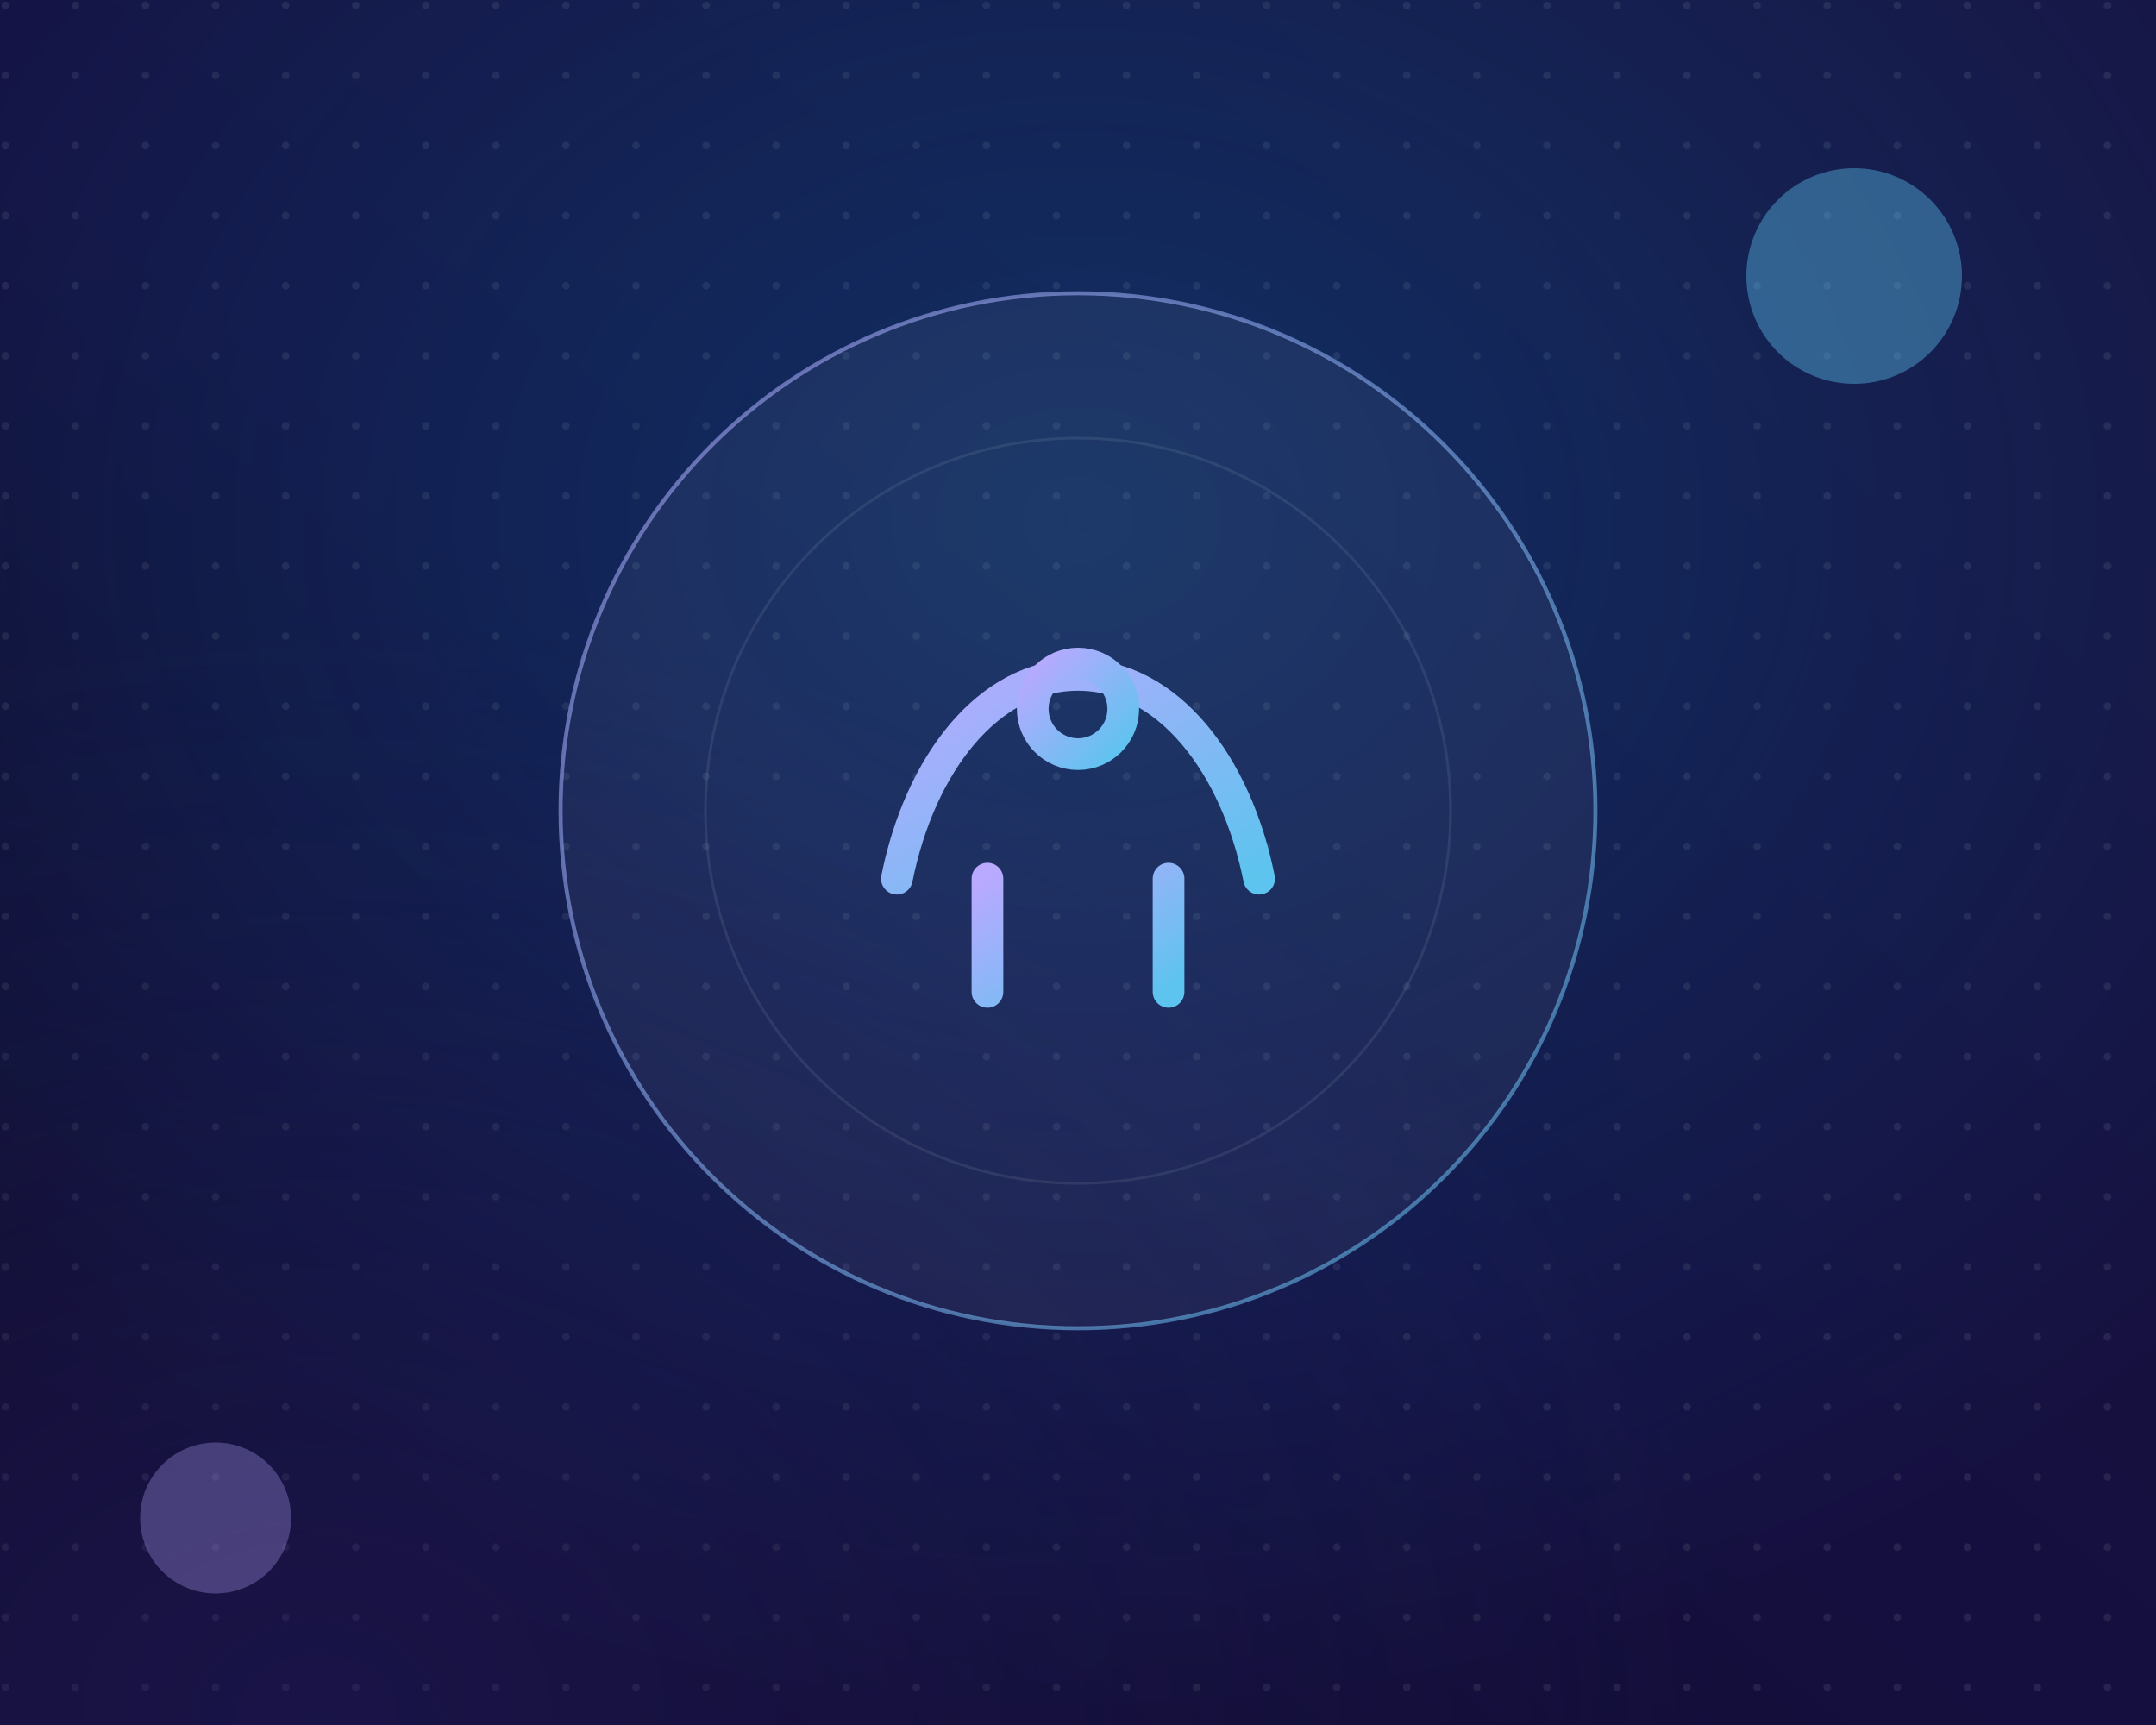
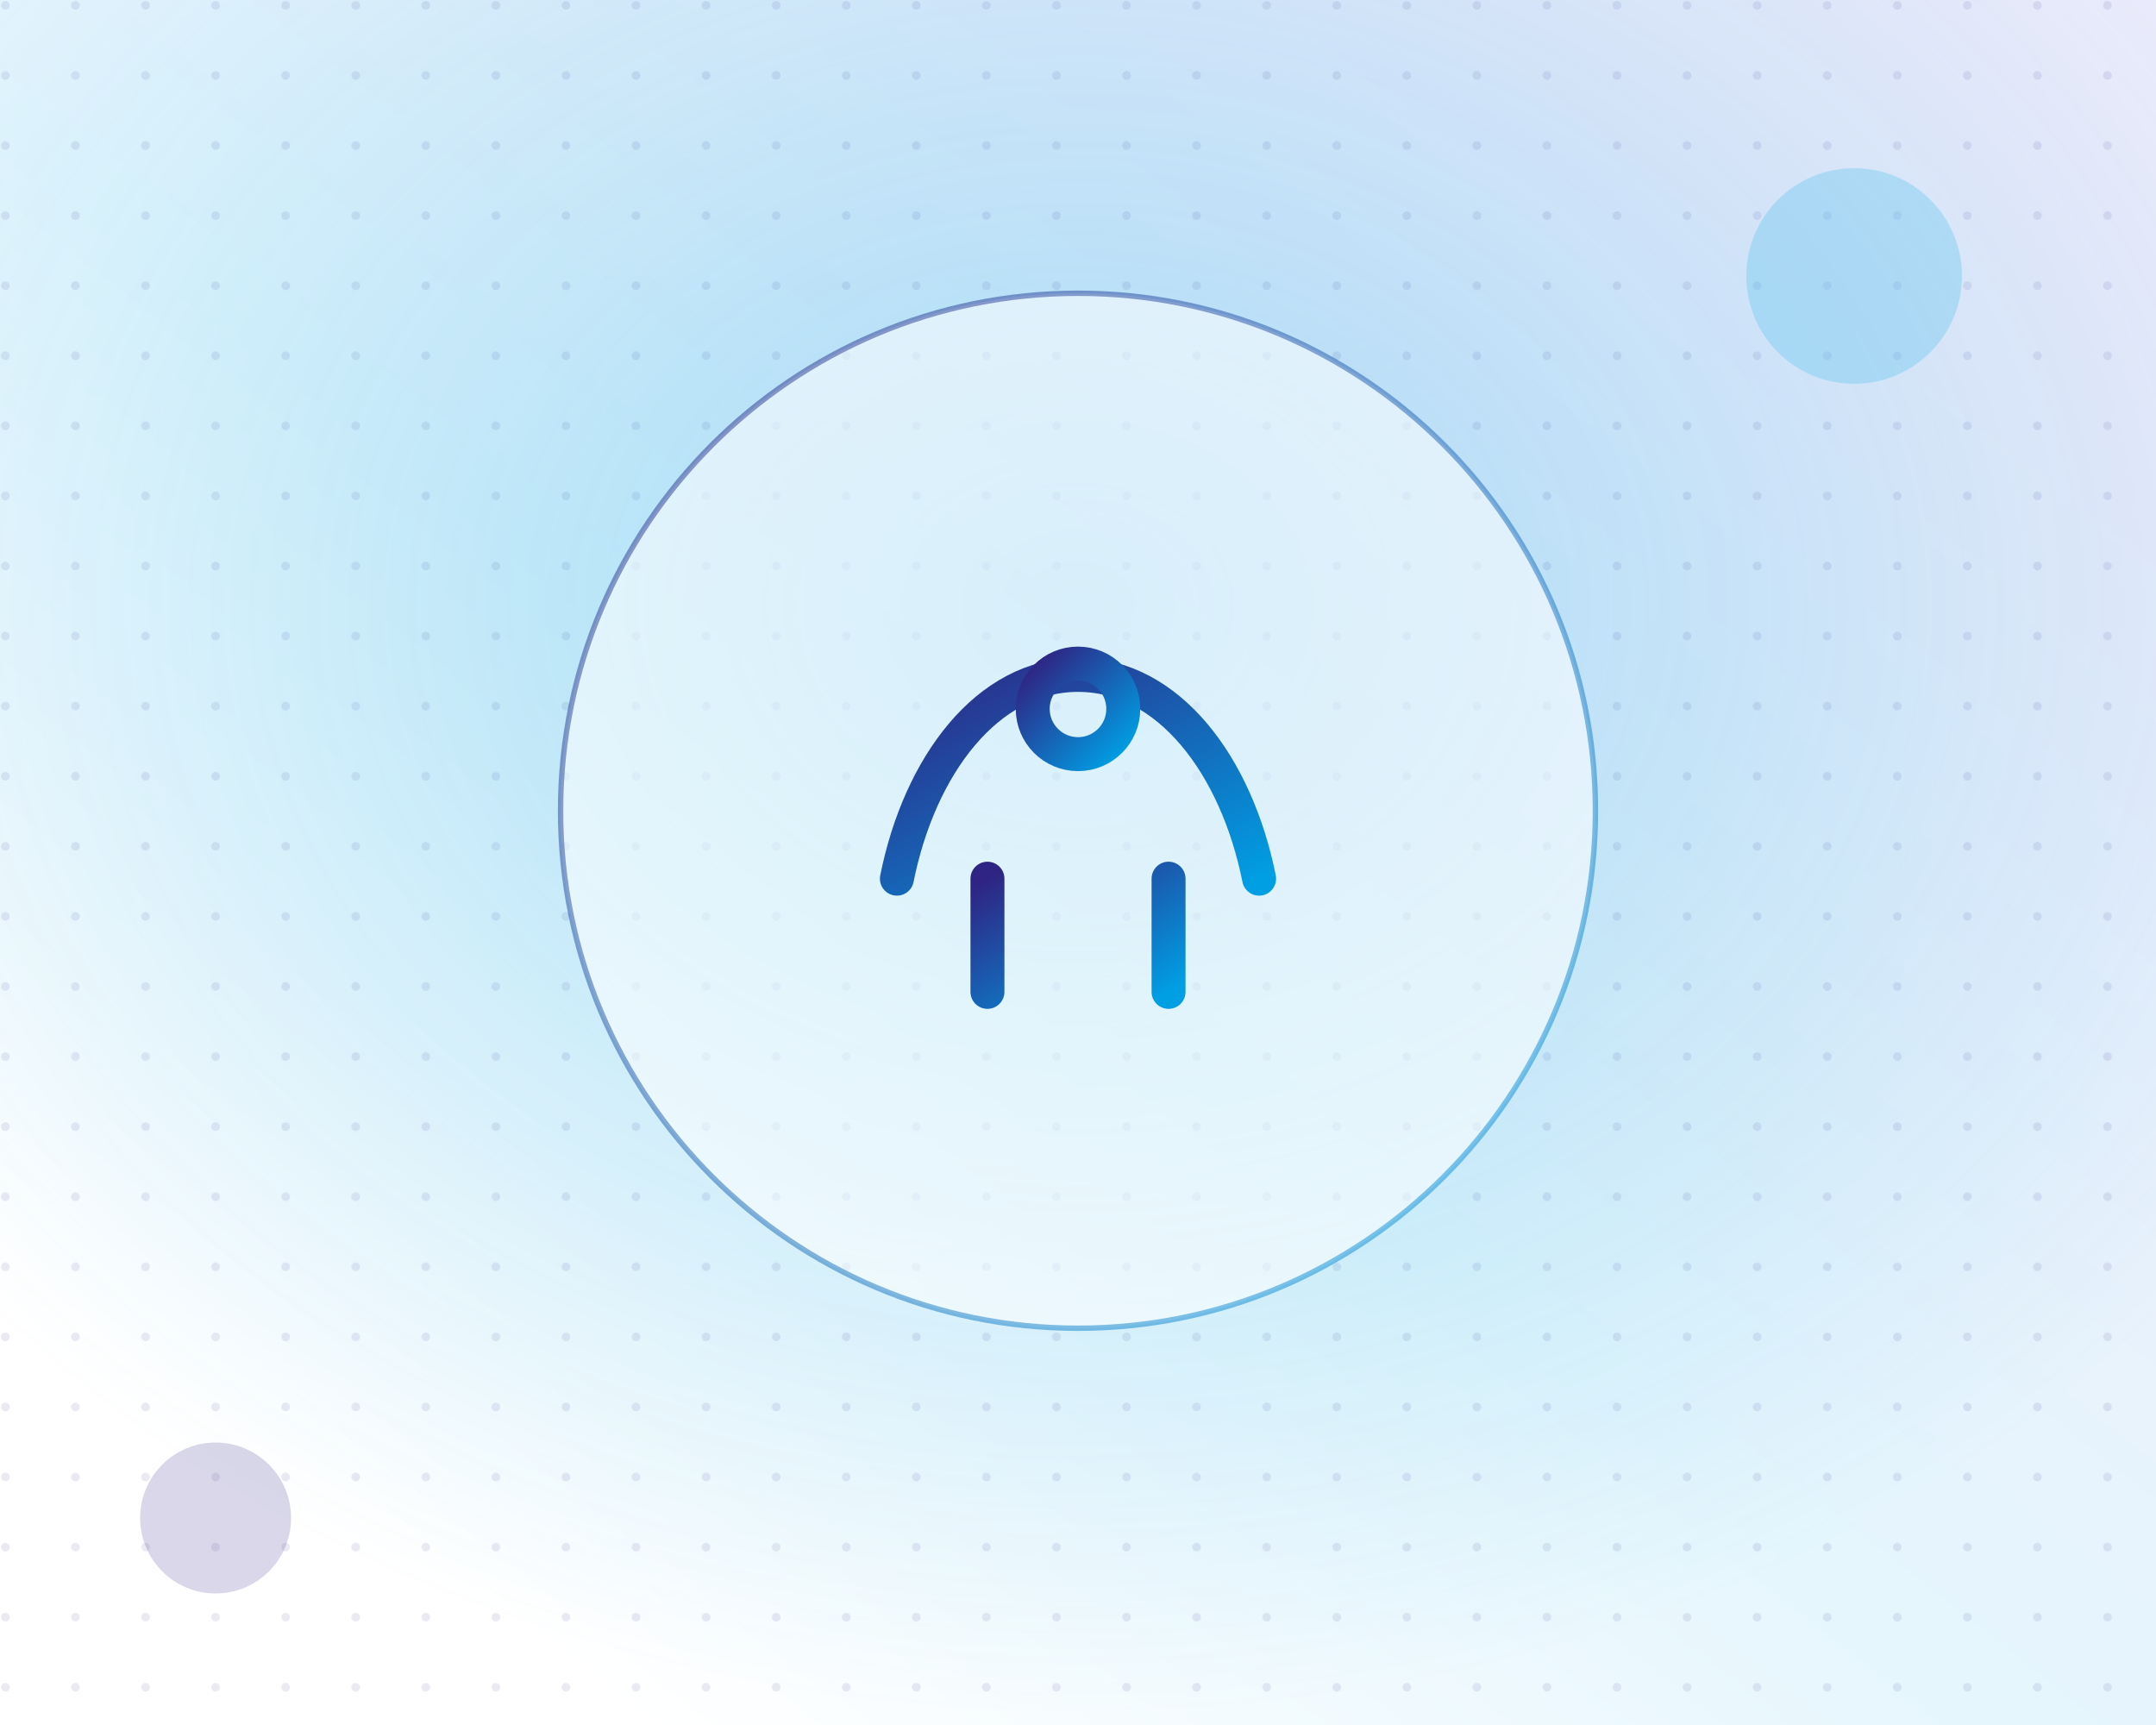
<svg xmlns="http://www.w3.org/2000/svg" width="800" height="640" viewBox="0 0 800 640" role="img" aria-hidden="true">
  <defs>
-     <linearGradient id="specialty-shoulder-placeholder-bg" x1="85.355%" y1="14.645%" x2="14.645%" y2="85.355%">
-       <stop offset="0" stop-color="#171240" />
-       <stop offset="0.55" stop-color="#150f3f" />
-       <stop offset="1" stop-color="#0e0b28" />
+     <linearGradient id="specialty-shoulder-placeholder-l-bg" x1="85.355%" y1="14.645%" x2="14.645%" y2="85.355%">
+       <stop offset="0" stop-color="#EEECFB" />
+       <stop offset="0.55" stop-color="#E5F6FD" />
+       <stop offset="1" stop-color="#ffffff" />
    </linearGradient>
-     <linearGradient id="specialty-shoulder-placeholder-brand" x1="0%" y1="0%" x2="100%" y2="100%">
-       <stop offset="0" stop-color="#b9a9ff" />
-       <stop offset="1" stop-color="#5cc4ee" />
+     <linearGradient id="specialty-shoulder-placeholder-l-brand" x1="0%" y1="0%" x2="100%" y2="100%">
+       <stop offset="0" stop-color="#2F2483" />
+       <stop offset="1" stop-color="#009EE3" />
    </linearGradient>
-     <radialGradient id="specialty-shoulder-placeholder-glow" cx="50%" cy="30%" r="70%">
-       <stop offset="0" stop-color="#009EE3" stop-opacity="0.22" />
+     <radialGradient id="specialty-shoulder-placeholder-l-glow" cx="50%" cy="35%" r="65%">
+       <stop offset="0" stop-color="#009EE3" stop-opacity="0.28" />
      <stop offset="1" stop-color="#009EE3" stop-opacity="0" />
    </radialGradient>
-     <radialGradient id="specialty-shoulder-placeholder-glow2" cx="15%" cy="100%" r="65%">
-       <stop offset="0" stop-color="#2F2483" stop-opacity="0.35" />
-       <stop offset="1" stop-color="#2F2483" stop-opacity="0" />
-     </radialGradient>
  </defs>
-   <rect width="800" height="640" fill="url(#specialty-shoulder-placeholder-bg)" />
-   <pattern id="specialty-shoulder-placeholder-dots" width="26" height="26" patternUnits="userSpaceOnUse">
-     <circle cx="2" cy="2" r="1.4" fill="#ffffff" opacity="0.08" />
+   <rect width="800" height="640" fill="url(#specialty-shoulder-placeholder-l-bg)" />
+   <pattern id="specialty-shoulder-placeholder-l-dots" width="26" height="26" patternUnits="userSpaceOnUse">
+     <circle cx="2" cy="2" r="1.6" fill="#2F2483" opacity="0.1" />
  </pattern>
-   <rect width="800" height="640" fill="url(#specialty-shoulder-placeholder-dots)" />
-   <rect width="800" height="640" fill="url(#specialty-shoulder-placeholder-glow)" />
-   <rect width="800" height="640" fill="url(#specialty-shoulder-placeholder-glow2)" />
-   <circle cx="400" cy="300.8" r="192" fill="#ffffff" opacity="0.05" />
-   <circle cx="400" cy="300.8" r="192" fill="none" stroke="url(#specialty-shoulder-placeholder-brand)" stroke-width="1.5" opacity="0.55" />
-   <circle cx="400" cy="300.8" r="138.24" fill="none" stroke="#ffffff" stroke-width="1" opacity="0.08" />
-   <g transform="translate(299.2 200) scale(8.4)" fill="url(#specialty-shoulder-placeholder-brand)" stroke="url(#specialty-shoulder-placeholder-brand)" stroke-linecap="round" stroke-linejoin="round" opacity="1">
-     <path d="M4 15c1-5 4-9 8-9s7 4 8 9" fill="none" stroke-width="1.4" />
-     <circle cx="12" cy="7.5" r="2" fill="none" stroke-width="1.4" />
-     <path d="M8 15v5M16 15v5" fill="none" stroke-width="1.4" />
+   <rect width="800" height="640" fill="url(#specialty-shoulder-placeholder-l-dots)" />
+   <rect width="800" height="640" fill="url(#specialty-shoulder-placeholder-l-glow)" />
+   <circle cx="400" cy="300.8" r="192" fill="#ffffff" opacity="0.55" />
+   <circle cx="400" cy="300.8" r="192" fill="none" stroke="url(#specialty-shoulder-placeholder-l-brand)" stroke-width="2" opacity="0.5" />
+   <g transform="translate(299.2 200) scale(8.4)" fill="url(#specialty-shoulder-placeholder-l-brand)" stroke="url(#specialty-shoulder-placeholder-l-brand)" stroke-linecap="round" stroke-linejoin="round" opacity="1">
+     <path d="M4 15c1-5 4-9 8-9s7 4 8 9" fill="none" stroke-width="1.5" />
+     <circle cx="12" cy="7.5" r="2" fill="none" stroke-width="1.5" />
+     <path d="M8 15v5M16 15v5" fill="none" stroke-width="1.5" />
  </g>
-   <circle cx="688" cy="102.4" r="40" fill="#5cc4ee" opacity="0.4" />
-   <circle cx="80" cy="563.2" r="28" fill="#b9a9ff" opacity="0.3" />
+   <circle cx="688" cy="102.4" r="40" fill="#5cc4ee" opacity="0.35" />
+   <circle cx="80" cy="563.2" r="28" fill="#2F2483" opacity="0.18" />
</svg>
